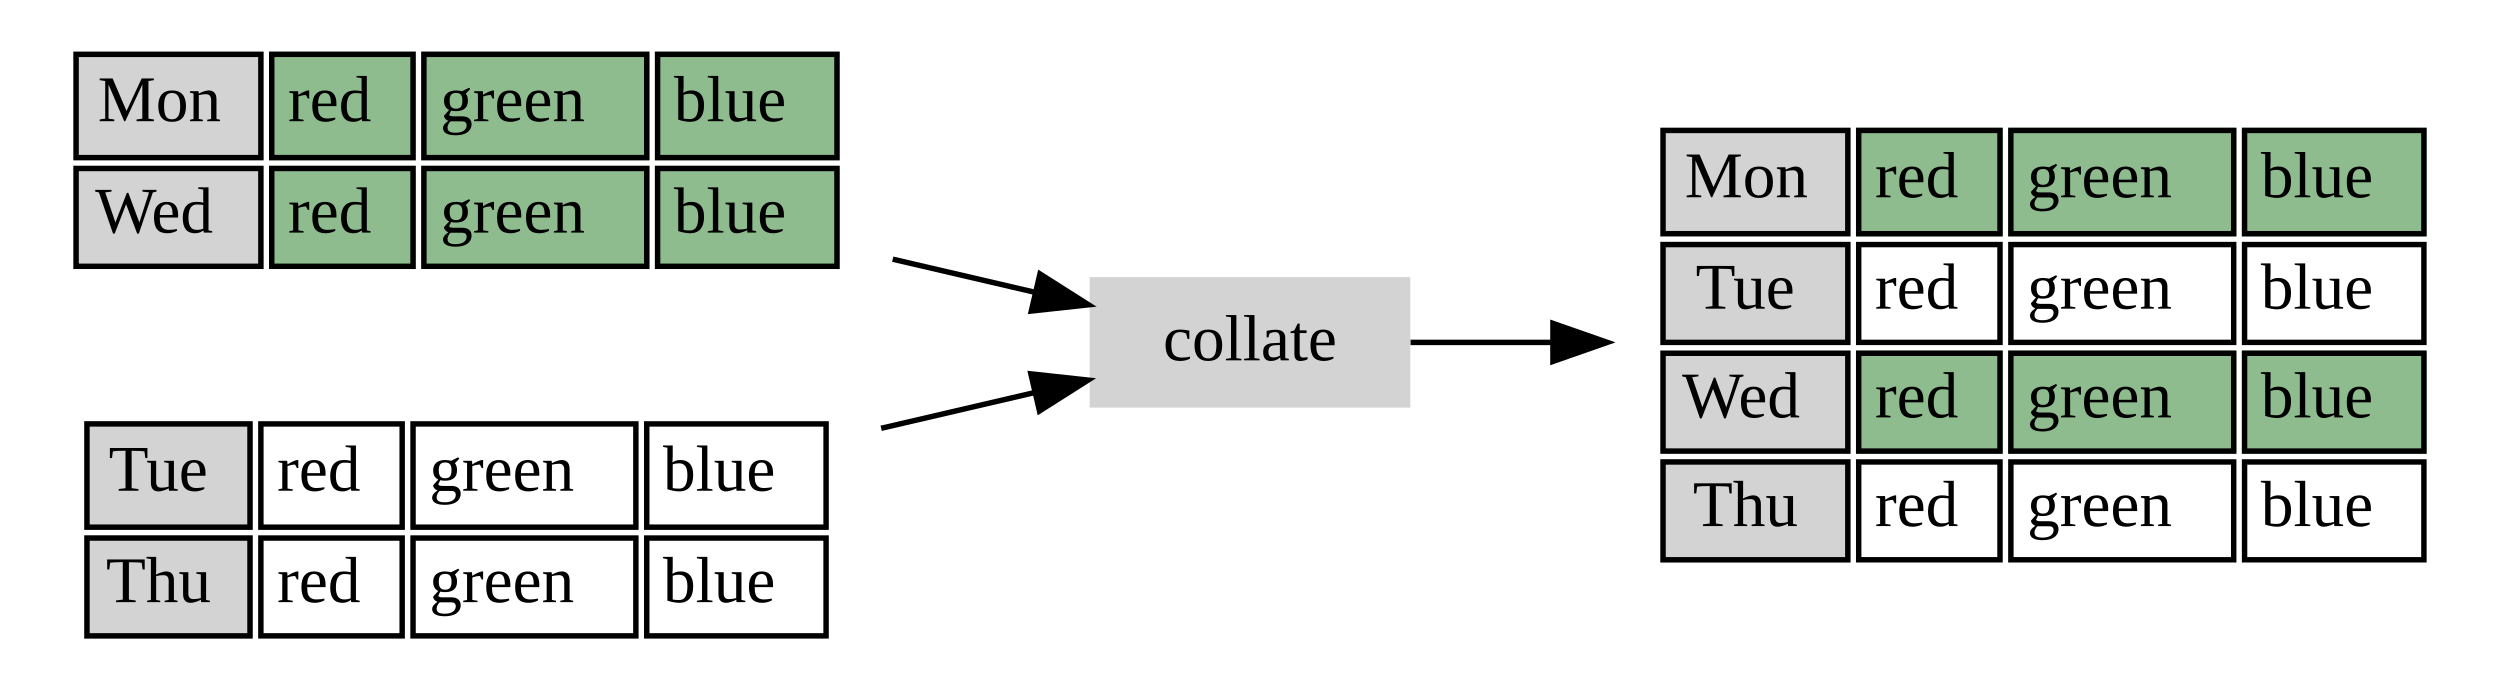
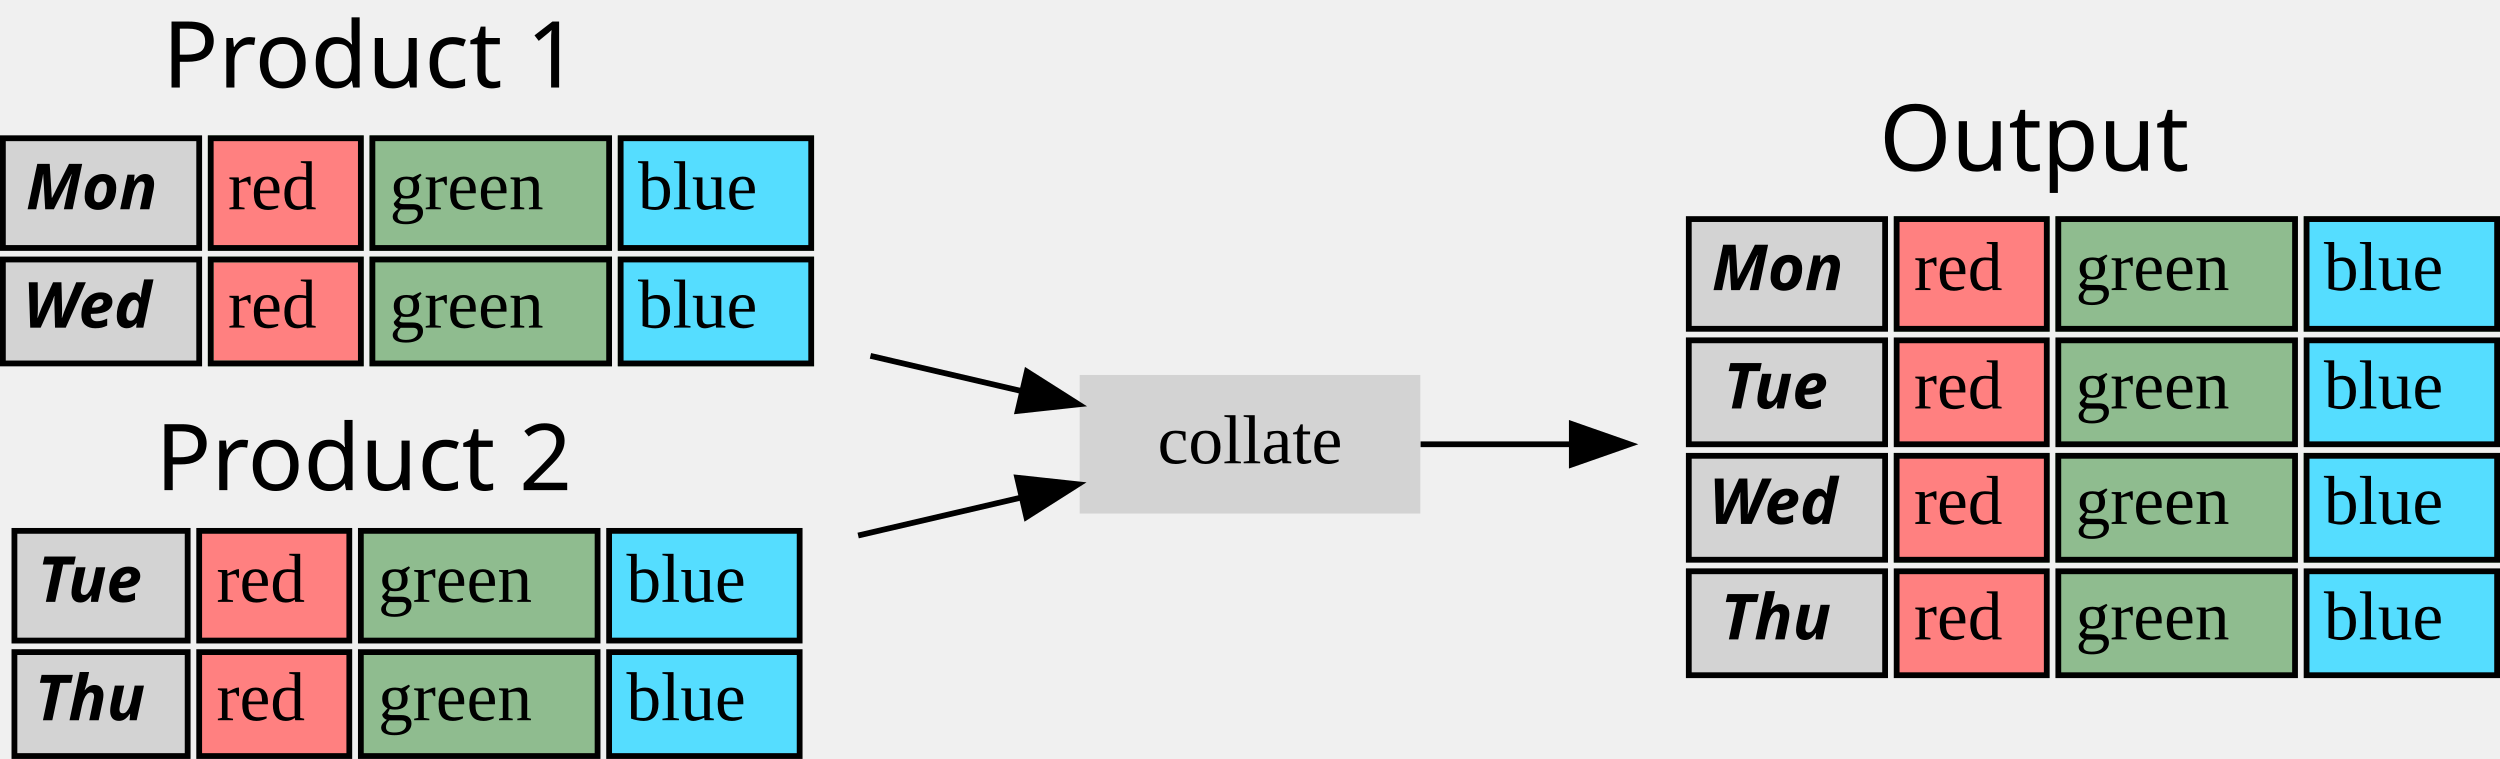
- <svg xmlns="http://www.w3.org/2000/svg" width="460pt" height="126pt" viewBox="0.00 0.00 460.00 126.00">
-   <g id="graph1" class="graph" transform="scale(1 1) rotate(0) translate(4 122)">
-     <polygon fill="white" stroke="white" points="-4,5 -4,-122 457,-122 457,5 -4,5" />
-     <g id="node1" class="node">
-       <polygon fill="lightgray" stroke="lightgray" points="10,-93 10,-112 44,-112 44,-93 10,-93" />
-       <polygon fill="none" stroke="black" points="10,-93 10,-112 44,-112 44,-93 10,-93" />
-       <text text-anchor="start" x="14" y="-99.7" font-family="Bookman; Helvetica" font-size="12.00">Mon</text>
-       <polygon fill="darkseagreen" stroke="darkseagreen" points="46,-93 46,-112 72,-112 72,-93 46,-93" />
-       <polygon fill="none" stroke="black" points="46,-93 46,-112 72,-112 72,-93 46,-93" />
-       <text text-anchor="start" x="49" y="-99.7" font-family="Bookman; Helvetica" font-size="12.00">red</text>
-       <polygon fill="darkseagreen" stroke="darkseagreen" points="74,-93 74,-112 115,-112 115,-93 74,-93" />
-       <polygon fill="none" stroke="black" points="74,-93 74,-112 115,-112 115,-93 74,-93" />
-       <text text-anchor="start" x="77" y="-99.7" font-family="Bookman; Helvetica" font-size="12.00">green</text>
-       <polygon fill="darkseagreen" stroke="darkseagreen" points="117,-93 117,-112 150,-112 150,-93 117,-93" />
-       <polygon fill="none" stroke="black" points="117,-93 117,-112 150,-112 150,-93 117,-93" />
-       <text text-anchor="start" x="120" y="-99.7" font-family="Bookman; Helvetica" font-size="12.00">blue</text>
-       <polygon fill="lightgray" stroke="lightgray" points="10,-73 10,-91 44,-91 44,-73 10,-73" />
-       <polygon fill="none" stroke="black" points="10,-73 10,-91 44,-91 44,-73 10,-73" />
-       <text text-anchor="start" x="13.5" y="-79.2" font-family="Bookman; Helvetica" font-size="12.00">Wed</text>
-       <polygon fill="darkseagreen" stroke="darkseagreen" points="46,-73 46,-91 72,-91 72,-73 46,-73" />
-       <polygon fill="none" stroke="black" points="46,-73 46,-91 72,-91 72,-73 46,-73" />
-       <text text-anchor="start" x="49" y="-79.2" font-family="Bookman; Helvetica" font-size="12.00">red</text>
-       <polygon fill="darkseagreen" stroke="darkseagreen" points="74,-73 74,-91 115,-91 115,-73 74,-73" />
-       <polygon fill="none" stroke="black" points="74,-73 74,-91 115,-91 115,-73 74,-73" />
-       <text text-anchor="start" x="77" y="-79.2" font-family="Bookman; Helvetica" font-size="12.00">green</text>
-       <polygon fill="darkseagreen" stroke="darkseagreen" points="117,-73 117,-91 150,-91 150,-73 117,-73" />
-       <polygon fill="none" stroke="black" points="117,-73 117,-91 150,-91 150,-73 117,-73" />
-       <text text-anchor="start" x="120" y="-79.2" font-family="Bookman; Helvetica" font-size="12.00">blue</text>
-     </g>
-     <g id="node3" class="node">
-       <polygon fill="lightgray" stroke="lightgray" points="255,-70.5 197,-70.5 197,-47.5 255,-47.5 255,-70.5" />
-       <text text-anchor="middle" x="226" y="-55.7" font-family="Bookman; Helvetica" font-size="12.00">collate</text>
-     </g>
-     <g id="edge2" class="edge">
-       <path fill="none" stroke="black" d="M160.261,-74.309C169.299,-72.204 178.188,-70.134 186.365,-68.23" />
-       <polygon fill="black" stroke="black" points="187.354,-71.594 196.299,-65.917 185.766,-64.776 187.354,-71.594" />
-     </g>
-     <g id="node2" class="node">
-       <polygon fill="lightgray" stroke="lightgray" points="12,-25 12,-44 42,-44 42,-25 12,-25" />
-       <polygon fill="none" stroke="black" points="12,-25 12,-44 42,-44 42,-25 12,-25" />
-       <text text-anchor="start" x="16" y="-31.7" font-family="Bookman; Helvetica" font-size="12.00">Tue</text>
-       <polygon fill="none" stroke="black" points="44,-25 44,-44 70,-44 70,-25 44,-25" />
-       <text text-anchor="start" x="47" y="-31.7" font-family="Bookman; Helvetica" font-size="12.00">red</text>
-       <polygon fill="none" stroke="black" points="72,-25 72,-44 113,-44 113,-25 72,-25" />
-       <text text-anchor="start" x="75" y="-31.7" font-family="Bookman; Helvetica" font-size="12.00">green</text>
-       <polygon fill="none" stroke="black" points="115,-25 115,-44 148,-44 148,-25 115,-25" />
-       <text text-anchor="start" x="118" y="-31.7" font-family="Bookman; Helvetica" font-size="12.00">blue</text>
-       <polygon fill="lightgray" stroke="lightgray" points="12,-5 12,-23 42,-23 42,-5 12,-5" />
-       <polygon fill="none" stroke="black" points="12,-5 12,-23 42,-23 42,-5 12,-5" />
-       <text text-anchor="start" x="15.5" y="-11.2" font-family="Bookman; Helvetica" font-size="12.00">Thu</text>
-       <polygon fill="none" stroke="black" points="44,-5 44,-23 70,-23 70,-5 44,-5" />
-       <text text-anchor="start" x="47" y="-11.2" font-family="Bookman; Helvetica" font-size="12.00">red</text>
-       <polygon fill="none" stroke="black" points="72,-5 72,-23 113,-23 113,-5 72,-5" />
-       <text text-anchor="start" x="75" y="-11.2" font-family="Bookman; Helvetica" font-size="12.00">green</text>
-       <polygon fill="none" stroke="black" points="115,-5 115,-23 148,-23 148,-5 115,-5" />
-       <text text-anchor="start" x="118" y="-11.2" font-family="Bookman; Helvetica" font-size="12.00">blue</text>
-     </g>
-     <g id="edge4" class="edge">
-       <path fill="none" stroke="black" d="M158.129,-43.194C167.875,-45.464 177.498,-47.705 186.3,-49.755" />
-       <polygon fill="black" stroke="black" points="185.679,-53.204 196.213,-52.063 187.267,-46.386 185.679,-53.204" />
-     </g>
-     <g id="node6" class="node">
-       <polygon fill="lightgray" stroke="lightgray" points="302,-79 302,-98 336,-98 336,-79 302,-79" />
-       <polygon fill="none" stroke="black" points="302,-79 302,-98 336,-98 336,-79 302,-79" />
-       <text text-anchor="start" x="306" y="-85.7" font-family="Bookman; Helvetica" font-size="12.00">Mon</text>
-       <polygon fill="darkseagreen" stroke="darkseagreen" points="338,-79 338,-98 364,-98 364,-79 338,-79" />
-       <polygon fill="none" stroke="black" points="338,-79 338,-98 364,-98 364,-79 338,-79" />
-       <text text-anchor="start" x="341" y="-85.7" font-family="Bookman; Helvetica" font-size="12.00">red</text>
-       <polygon fill="darkseagreen" stroke="darkseagreen" points="366,-79 366,-98 407,-98 407,-79 366,-79" />
-       <polygon fill="none" stroke="black" points="366,-79 366,-98 407,-98 407,-79 366,-79" />
-       <text text-anchor="start" x="369" y="-85.7" font-family="Bookman; Helvetica" font-size="12.00">green</text>
-       <polygon fill="darkseagreen" stroke="darkseagreen" points="409,-79 409,-98 442,-98 442,-79 409,-79" />
-       <polygon fill="none" stroke="black" points="409,-79 409,-98 442,-98 442,-79 409,-79" />
-       <text text-anchor="start" x="412" y="-85.7" font-family="Bookman; Helvetica" font-size="12.00">blue</text>
-       <polygon fill="lightgray" stroke="lightgray" points="302,-59 302,-77 336,-77 336,-59 302,-59" />
-       <polygon fill="none" stroke="black" points="302,-59 302,-77 336,-77 336,-59 302,-59" />
-       <text text-anchor="start" x="308" y="-65.2" font-family="Bookman; Helvetica" font-size="12.00">Tue</text>
-       <polygon fill="none" stroke="black" points="338,-59 338,-77 364,-77 364,-59 338,-59" />
-       <text text-anchor="start" x="341" y="-65.2" font-family="Bookman; Helvetica" font-size="12.00">red</text>
-       <polygon fill="none" stroke="black" points="366,-59 366,-77 407,-77 407,-59 366,-59" />
-       <text text-anchor="start" x="369" y="-65.2" font-family="Bookman; Helvetica" font-size="12.00">green</text>
-       <polygon fill="none" stroke="black" points="409,-59 409,-77 442,-77 442,-59 409,-59" />
-       <text text-anchor="start" x="412" y="-65.2" font-family="Bookman; Helvetica" font-size="12.00">blue</text>
-       <polygon fill="lightgray" stroke="lightgray" points="302,-39 302,-57 336,-57 336,-39 302,-39" />
-       <polygon fill="none" stroke="black" points="302,-39 302,-57 336,-57 336,-39 302,-39" />
-       <text text-anchor="start" x="305.5" y="-45.2" font-family="Bookman; Helvetica" font-size="12.00">Wed</text>
-       <polygon fill="darkseagreen" stroke="darkseagreen" points="338,-39 338,-57 364,-57 364,-39 338,-39" />
-       <polygon fill="none" stroke="black" points="338,-39 338,-57 364,-57 364,-39 338,-39" />
-       <text text-anchor="start" x="341" y="-45.2" font-family="Bookman; Helvetica" font-size="12.00">red</text>
-       <polygon fill="darkseagreen" stroke="darkseagreen" points="366,-39 366,-57 407,-57 407,-39 366,-39" />
-       <polygon fill="none" stroke="black" points="366,-39 366,-57 407,-57 407,-39 366,-39" />
-       <text text-anchor="start" x="369" y="-45.2" font-family="Bookman; Helvetica" font-size="12.00">green</text>
-       <polygon fill="darkseagreen" stroke="darkseagreen" points="409,-39 409,-57 442,-57 442,-39 409,-39" />
-       <polygon fill="none" stroke="black" points="409,-39 409,-57 442,-57 442,-39 409,-39" />
-       <text text-anchor="start" x="412" y="-45.2" font-family="Bookman; Helvetica" font-size="12.00">blue</text>
-       <polygon fill="lightgray" stroke="lightgray" points="302,-19 302,-37 336,-37 336,-19 302,-19" />
-       <polygon fill="none" stroke="black" points="302,-19 302,-37 336,-37 336,-19 302,-19" />
-       <text text-anchor="start" x="307.5" y="-25.2" font-family="Bookman; Helvetica" font-size="12.00">Thu</text>
-       <polygon fill="none" stroke="black" points="338,-19 338,-37 364,-37 364,-19 338,-19" />
-       <text text-anchor="start" x="341" y="-25.2" font-family="Bookman; Helvetica" font-size="12.00">red</text>
-       <polygon fill="none" stroke="black" points="366,-19 366,-37 407,-37 407,-19 366,-19" />
-       <text text-anchor="start" x="369" y="-25.2" font-family="Bookman; Helvetica" font-size="12.00">green</text>
-       <polygon fill="none" stroke="black" points="409,-19 409,-37 442,-37 442,-19 409,-19" />
-       <text text-anchor="start" x="412" y="-25.2" font-family="Bookman; Helvetica" font-size="12.00">blue</text>
-     </g>
-     <g id="edge6" class="edge">
-       <path fill="none" stroke="black" d="M255.545,-59C263.378,-59 272.259,-59 281.541,-59" />
-       <polygon fill="black" stroke="black" points="281.739,-62.5 291.739,-59 281.739,-55.5 281.739,-62.5" />
-     </g>
+ <svg xmlns="http://www.w3.org/2000/svg" id="svg220" version="1.1" viewBox="0 0 433 131.446" height="131.446pt" width="433pt">
+   <defs id="defs224" />
+   <g transform="translate(-13.5,13.94613)" id="g1798">
+     <polygon fill="lightgray" stroke="lightgray" points="44,-112 44,-93 10,-93 10,-112 " id="polygon16" transform="translate(4,122)" />
+     <polygon fill="none" stroke="black" points="44,-112 44,-93 10,-93 10,-112 " id="polygon18" transform="translate(4,122)" />
+     <text text-anchor="start" x="18" y="22.3" font-family="Bookman; Helvetica" font-size="12.00" id="text20" style="font-style:italic;font-variant:normal;font-weight:bold;font-stretch:normal;font-size:11px;font-family:'Bookman; Helvetica';-inkscape-font-specification:'Bookman; Helvetica Bold Italic';font-variant-ligatures:normal;font-variant-caps:normal;font-variant-numeric:normal;font-variant-east-asian:normal">Mon</text>
+     <polygon fill="darkseagreen" stroke="darkseagreen" points="72,-112 72,-93 46,-93 46,-112 " id="polygon22" transform="translate(4,122)" />
+     <polygon fill="none" stroke="black" points="72,-112 72,-93 46,-93 46,-112 " id="polygon24" transform="translate(4,122)" style="fill:#ff8080" />
+     <text text-anchor="start" x="53" y="22.3" font-family="Bookman; Helvetica" font-size="12.00" id="text26">red</text>
+     <polygon fill="darkseagreen" stroke="darkseagreen" points="115,-112 115,-93 74,-93 74,-112 " id="polygon28" transform="translate(4,122)" />
+     <polygon fill="none" stroke="black" points="115,-112 115,-93 74,-93 74,-112 " id="polygon30" transform="translate(4,122)" />
+     <text text-anchor="start" x="81" y="22.3" font-family="Bookman; Helvetica" font-size="12.00" id="text32">green</text>
+     <polygon fill="darkseagreen" stroke="darkseagreen" points="150,-112 150,-93 117,-93 117,-112 " id="polygon34" transform="translate(4,122)" />
+     <polygon fill="none" stroke="black" points="150,-112 150,-93 117,-93 117,-112 " id="polygon36" transform="translate(4,122)" style="fill:#55ddff" />
+     <text text-anchor="start" x="124" y="22.3" font-family="Bookman; Helvetica" font-size="12.00" id="text38">blue</text>
+     <polygon fill="lightgray" stroke="lightgray" points="44,-91 44,-73 10,-73 10,-91 " id="polygon40" transform="translate(4,122)" />
+     <polygon fill="none" stroke="black" points="44,-91 44,-73 10,-73 10,-91 " id="polygon42" transform="translate(4,122)" />
+     <text text-anchor="start" x="17.5" y="42.8" font-family="Bookman; Helvetica" font-size="12.00" id="text44" style="font-style:italic;font-variant:normal;font-weight:bold;font-stretch:normal;font-size:11px;font-family:'Bookman; Helvetica';-inkscape-font-specification:'Bookman; Helvetica Bold Italic';font-variant-ligatures:normal;font-variant-caps:normal;font-variant-numeric:normal;font-variant-east-asian:normal">Wed</text>
+     <polygon fill="darkseagreen" stroke="darkseagreen" points="72,-91 72,-73 46,-73 46,-91 " id="polygon46" transform="translate(4,122)" style="fill:#ff8080" />
+     <polygon fill="none" stroke="black" points="72,-91 72,-73 46,-73 46,-91 " id="polygon48" transform="translate(4,122)" />
+     <text text-anchor="start" x="53" y="42.8" font-family="Bookman; Helvetica" font-size="12.00" id="text50">red</text>
+     <polygon fill="darkseagreen" stroke="darkseagreen" points="115,-91 115,-73 74,-73 74,-91 " id="polygon52" transform="translate(4,122)" />
+     <polygon fill="none" stroke="black" points="115,-91 115,-73 74,-73 74,-91 " id="polygon54" transform="translate(4,122)" style="opacity:1;fill:#8fbc8f;fill-opacity:1;stroke-width:1;stroke-miterlimit:4;stroke-dasharray:none" />
+     <text text-anchor="start" x="81" y="42.8" font-family="Bookman; Helvetica" font-size="12.00" id="text56">green</text>
+     <polygon fill="darkseagreen" stroke="darkseagreen" points="150,-91 150,-73 117,-73 117,-91 " id="polygon58" transform="translate(4,122)" />
+     <polygon fill="none" stroke="black" points="150,-91 150,-73 117,-73 117,-91 " id="polygon60" transform="translate(4,122)" style="fill:#55ddff" />
+     <text text-anchor="start" x="124" y="42.8" font-family="Bookman; Helvetica" font-size="12.00" id="text62">blue</text>
  </g>
+   <g transform="translate(-9.5,135.9461)" id="node3" class="node">
+     <polygon fill="lightgray" stroke="lightgray" points="255,-70.5 197,-70.5 197,-47.5 255,-47.5 " id="polygon67" />
+     <text text-anchor="middle" x="226" y="-55.7" font-family="Bookman; Helvetica" font-size="12.00" id="text69">collate</text>
+   </g>
+   <g transform="translate(-9.5,135.9461)" id="edge2" class="edge">
+     <path fill="none" stroke="black" d="m 160.261,-74.309 c 9.038,2.105 17.927,4.175 26.104,6.079" id="path74" />
+     <polygon fill="black" stroke="black" points="185.766,-64.776 187.354,-71.594 196.299,-65.917 " id="polygon76" />
+   </g>
+   <g transform="translate(-13.5,13.94613)" id="g1772">
+     <polygon fill="lightgray" stroke="lightgray" points="42,-44 42,-25 12,-25 12,-44 " id="polygon81" transform="translate(4,122)" />
+     <polygon fill="none" stroke="black" points="42,-44 42,-25 12,-25 12,-44 " id="polygon83" transform="translate(4,122)" />
+     <text text-anchor="start" x="20" y="90.3" font-family="Bookman; Helvetica" font-size="12.00" id="text85" style="font-style:italic;font-variant:normal;font-weight:bold;font-stretch:normal;font-size:11px;font-family:'Bookman; Helvetica';-inkscape-font-specification:'Bookman; Helvetica Bold Italic';font-variant-ligatures:normal;font-variant-caps:normal;font-variant-numeric:normal;font-variant-east-asian:normal">Tue</text>
+     <polygon fill="none" stroke="black" points="70,-44 70,-25 44,-25 44,-44 " id="polygon87" transform="translate(4,122)" style="fill:#ff8080;fill-opacity:1" />
+     <text text-anchor="start" x="51" y="90.3" font-family="Bookman; Helvetica" font-size="12.00" id="text89">red</text>
+     <polygon fill="none" stroke="black" points="113,-44 113,-25 72,-25 72,-44 " id="polygon91" transform="translate(4,122)" style="fill:#8fbc8f;fill-opacity:1" />
+     <text text-anchor="start" x="79" y="90.3" font-family="Bookman; Helvetica" font-size="12.00" id="text93">green</text>
+     <polygon fill="none" stroke="black" points="148,-44 148,-25 115,-25 115,-44 " id="polygon95" transform="translate(4,122)" style="fill:#55ddff" />
+     <text text-anchor="start" x="122" y="90.3" font-family="Bookman; Helvetica" font-size="12.00" id="text97">blue</text>
+     <polygon fill="lightgray" stroke="lightgray" points="42,-23 42,-5 12,-5 12,-23 " id="polygon99" transform="translate(4,122)" />
+     <polygon fill="none" stroke="black" points="42,-23 42,-5 12,-5 12,-23 " id="polygon101" transform="translate(4,122)" />
+     <text text-anchor="start" x="19.5" y="110.8" font-family="Bookman; Helvetica" font-size="12.00" id="text103" style="font-style:italic;font-variant:normal;font-weight:bold;font-stretch:normal;font-size:11px;font-family:'Bookman; Helvetica';-inkscape-font-specification:'Bookman; Helvetica Bold Italic';font-variant-ligatures:normal;font-variant-caps:normal;font-variant-numeric:normal;font-variant-east-asian:normal">Thu</text>
+     <polygon fill="none" stroke="black" points="70,-23 70,-5 44,-5 44,-23 " id="polygon105" transform="translate(4,122)" style="fill:#ff8080;fill-opacity:1" />
+     <text text-anchor="start" x="51" y="110.8" font-family="Bookman; Helvetica" font-size="12.00" id="text107">red</text>
+     <polygon fill="none" stroke="black" points="113,-23 113,-5 72,-5 72,-23 " id="polygon109" transform="translate(4,122)" style="fill:#8fbc8f;fill-opacity:1" />
+     <text text-anchor="start" x="79" y="110.8" font-family="Bookman; Helvetica" font-size="12.00" id="text111">green</text>
+     <polygon fill="none" stroke="black" points="148,-23 148,-5 115,-5 115,-23 " id="polygon113" transform="translate(4,122)" style="fill:#55ddff" />
+     <text text-anchor="start" x="122" y="110.8" font-family="Bookman; Helvetica" font-size="12.00" id="text115">blue</text>
+   </g>
+   <g transform="translate(-9.5,135.9461)" id="edge4" class="edge">
+     <path fill="none" stroke="black" d="m 158.129,-43.194 c 9.746,-2.27 19.369,-4.511 28.171,-6.56" id="path120" />
+     <polygon fill="black" stroke="black" points="187.267,-46.386 185.679,-53.204 196.213,-52.063 " id="polygon122" />
+   </g>
+   <g transform="translate(-13.5,13.94613)" id="g1752">
+     <polygon fill="lightgray" stroke="lightgray" points="336,-98 336,-79 302,-79 302,-98 " id="polygon127" transform="translate(4,122)" />
+     <polygon fill="none" stroke="black" points="336,-98 336,-79 302,-79 302,-98 " id="polygon129" transform="translate(4,122)" />
+     <text text-anchor="start" x="310" y="36.3" font-family="Bookman; Helvetica" font-size="12.00" id="text131" style="font-style:italic;font-variant:normal;font-weight:bold;font-stretch:normal;font-size:11px;font-family:'Bookman; Helvetica';-inkscape-font-specification:'Bookman; Helvetica Bold Italic';font-variant-ligatures:normal;font-variant-caps:normal;font-variant-numeric:normal;font-variant-east-asian:normal">Mon</text>
+     <polygon fill="darkseagreen" stroke="darkseagreen" points="364,-98 364,-79 338,-79 338,-98 " id="polygon133" transform="translate(4,122)" />
+     <polygon fill="none" stroke="black" points="364,-98 364,-79 338,-79 338,-98 " id="polygon135" transform="translate(4,122)" style="fill:#ff8080" />
+     <text text-anchor="start" x="345" y="36.3" font-family="Bookman; Helvetica" font-size="12.00" id="text137">red</text>
+     <polygon fill="darkseagreen" stroke="darkseagreen" points="407,-98 407,-79 366,-79 366,-98 " id="polygon139" transform="translate(4,122)" />
+     <polygon fill="none" stroke="black" points="407,-98 407,-79 366,-79 366,-98 " id="polygon141" transform="translate(4,122)" />
+     <text text-anchor="start" x="373" y="36.3" font-family="Bookman; Helvetica" font-size="12.00" id="text143">green</text>
+     <polygon fill="darkseagreen" stroke="darkseagreen" points="442,-98 442,-79 409,-79 409,-98 " id="polygon145" transform="translate(4,122)" />
+     <polygon fill="none" stroke="black" points="442,-98 442,-79 409,-79 409,-98 " id="polygon147" transform="translate(4,122)" style="fill:#55ddff" />
+     <text text-anchor="start" x="416" y="36.3" font-family="Bookman; Helvetica" font-size="12.00" id="text149">blue</text>
+     <polygon fill="lightgray" stroke="lightgray" points="336,-77 336,-59 302,-59 302,-77 " id="polygon151" transform="translate(4,122)" />
+     <polygon fill="none" stroke="black" points="336,-77 336,-59 302,-59 302,-77 " id="polygon153" transform="translate(4,122)" />
+     <text text-anchor="start" x="312" y="56.8" font-family="Bookman; Helvetica" font-size="12.00" id="text155" style="font-style:italic;font-variant:normal;font-weight:bold;font-stretch:normal;font-size:11px;font-family:'Bookman; Helvetica';-inkscape-font-specification:'Bookman; Helvetica Bold Italic';font-variant-ligatures:normal;font-variant-caps:normal;font-variant-numeric:normal;font-variant-east-asian:normal">Tue</text>
+     <polygon fill="none" stroke="black" points="364,-77 364,-59 338,-59 338,-77 " id="polygon157" transform="translate(4,122)" style="fill:#ff8080;fill-opacity:1" />
+     <text text-anchor="start" x="345" y="56.8" font-family="Bookman; Helvetica" font-size="12.00" id="text159">red</text>
+     <polygon fill="none" stroke="black" points="407,-77 407,-59 366,-59 366,-77 " id="polygon161" transform="translate(4,122)" style="fill:#8fbc8f;fill-opacity:1" />
+     <text text-anchor="start" x="373" y="56.8" font-family="Bookman; Helvetica" font-size="12.00" id="text163">green</text>
+     <polygon fill="none" stroke="black" points="442,-77 442,-59 409,-59 409,-77 " id="polygon165" transform="translate(4,122)" style="fill:#55ddff" />
+     <text text-anchor="start" x="416" y="56.8" font-family="Bookman; Helvetica" font-size="12.00" id="text167">blue</text>
+     <polygon fill="lightgray" stroke="lightgray" points="336,-57 336,-39 302,-39 302,-57 " id="polygon169" transform="translate(4,122)" />
+     <polygon fill="none" stroke="black" points="336,-57 336,-39 302,-39 302,-57 " id="polygon171" transform="translate(4,122)" />
+     <text text-anchor="start" x="309.5" y="76.8" font-family="Bookman; Helvetica" font-size="12.00" id="text173" style="font-style:italic;font-variant:normal;font-weight:bold;font-stretch:normal;font-size:11px;font-family:'Bookman; Helvetica';-inkscape-font-specification:'Bookman; Helvetica Bold Italic';font-variant-ligatures:normal;font-variant-caps:normal;font-variant-numeric:normal;font-variant-east-asian:normal">Wed</text>
+     <polygon fill="darkseagreen" stroke="darkseagreen" points="364,-57 364,-39 338,-39 338,-57 " id="polygon175" transform="translate(4,122)" />
+     <polygon fill="none" stroke="black" points="364,-57 364,-39 338,-39 338,-57 " id="polygon177" transform="translate(4,122)" style="fill:#ff8080" />
+     <text text-anchor="start" x="345" y="76.8" font-family="Bookman; Helvetica" font-size="12.00" id="text179">red</text>
+     <polygon fill="darkseagreen" stroke="darkseagreen" points="407,-57 407,-39 366,-39 366,-57 " id="polygon181" transform="translate(4,122)" />
+     <polygon fill="none" stroke="black" points="407,-57 407,-39 366,-39 366,-57 " id="polygon183" transform="translate(4,122)" />
+     <text text-anchor="start" x="373" y="76.8" font-family="Bookman; Helvetica" font-size="12.00" id="text185">green</text>
+     <polygon fill="darkseagreen" stroke="darkseagreen" points="442,-57 442,-39 409,-39 409,-57 " id="polygon187" transform="translate(4,122)" />
+     <polygon fill="none" stroke="black" points="442,-57 442,-39 409,-39 409,-57 " id="polygon189" transform="translate(4,122)" style="fill:#55ddff" />
+     <text text-anchor="start" x="416" y="76.8" font-family="Bookman; Helvetica" font-size="12.00" id="text191">blue</text>
+     <polygon fill="lightgray" stroke="lightgray" points="336,-37 336,-19 302,-19 302,-37 " id="polygon193" transform="translate(4,122)" />
+     <polygon fill="none" stroke="black" points="336,-37 336,-19 302,-19 302,-37 " id="polygon195" transform="translate(4,122)" />
+     <text text-anchor="start" x="311.5" y="96.8" font-family="Bookman; Helvetica" font-size="12.00" id="text197" style="font-style:italic;font-variant:normal;font-weight:bold;font-stretch:normal;font-size:11px;font-family:'Bookman; Helvetica';-inkscape-font-specification:'Bookman; Helvetica Bold Italic';font-variant-ligatures:normal;font-variant-caps:normal;font-variant-numeric:normal;font-variant-east-asian:normal">Thu</text>
+     <polygon fill="none" stroke="black" points="364,-37 364,-19 338,-19 338,-37 " id="polygon199" transform="translate(4,122)" style="fill:#ff8080;fill-opacity:1" />
+     <text text-anchor="start" x="345" y="96.8" font-family="Bookman; Helvetica" font-size="12.00" id="text201">red</text>
+     <polygon fill="none" stroke="black" points="407,-37 407,-19 366,-19 366,-37 " id="polygon203" transform="translate(4,122)" style="fill:#8fbc8f;fill-opacity:1" />
+     <text text-anchor="start" x="373" y="96.8" font-family="Bookman; Helvetica" font-size="12.00" id="text205">green</text>
+     <polygon fill="none" stroke="black" points="442,-37 442,-19 409,-19 409,-37 " id="polygon207" transform="translate(4,122)" style="fill:#55ddff" />
+     <text text-anchor="start" x="416" y="96.8" font-family="Bookman; Helvetica" font-size="12.00" id="text209">blue</text>
+   </g>
+   <g transform="translate(-9.5,135.9461)" id="edge6" class="edge">
+     <path fill="none" stroke="black" d="m 255.545,-59 c 7.833,0 16.714,0 25.996,0" id="path214" />
+     <polygon fill="black" stroke="black" points="281.739,-55.5 281.739,-62.5 291.739,-59 " id="polygon216" />
+   </g>
+   <text id="text845" y="15.156" x="28.161" style="font-style:normal;font-variant:normal;font-weight:normal;font-stretch:normal;font-size:16px;line-height:1.25;font-family:sans-serif;-inkscape-font-specification:'sans-serif Normal';font-variant-ligatures:normal;font-variant-caps:normal;font-variant-numeric:normal;font-variant-east-asian:normal;fill:#000000;fill-opacity:1;stroke:none;stroke-width:0.75" xml:space="preserve">
+     <tspan style="font-style:normal;font-variant:normal;font-weight:normal;font-stretch:normal;font-size:16px;font-family:sans-serif;-inkscape-font-specification:'sans-serif Normal';font-variant-ligatures:normal;font-variant-caps:normal;font-variant-numeric:normal;font-variant-east-asian:normal;stroke-width:0.75" y="15.156" x="28.161" id="tspan843">Product 1</tspan>
+   </text>
+   <text id="text849" y="84.894" x="26.934" style="font-style:normal;font-variant:normal;font-weight:normal;font-stretch:normal;font-size:16px;line-height:1.25;font-family:sans-serif;-inkscape-font-specification:'sans-serif Normal';font-variant-ligatures:normal;font-variant-caps:normal;font-variant-numeric:normal;font-variant-east-asian:normal;fill:#000000;fill-opacity:1;stroke:none;stroke-width:0.75" xml:space="preserve">
+     <tspan style="font-style:normal;font-variant:normal;font-weight:normal;font-stretch:normal;font-size:16px;font-family:sans-serif;-inkscape-font-specification:'sans-serif Normal';font-variant-ligatures:normal;font-variant-caps:normal;font-variant-numeric:normal;font-variant-east-asian:normal;stroke-width:0.75" y="84.894" x="26.934" id="tspan847">Product 2</tspan>
+   </text>
+   <text xml:space="preserve" style="font-style:normal;font-variant:normal;font-weight:normal;font-stretch:normal;font-size:16px;line-height:1.25;font-family:sans-serif;-inkscape-font-specification:'sans-serif Normal';font-variant-ligatures:normal;font-variant-caps:normal;font-variant-numeric:normal;font-variant-east-asian:normal;fill:#000000;fill-opacity:1;stroke:none;stroke-width:0.75" x="325.495" y="29.569" id="text845-0">
+     <tspan id="tspan843-3" x="325.495" y="29.569" style="font-style:normal;font-variant:normal;font-weight:normal;font-stretch:normal;font-size:16px;font-family:sans-serif;-inkscape-font-specification:'sans-serif Normal';font-variant-ligatures:normal;font-variant-caps:normal;font-variant-numeric:normal;font-variant-east-asian:normal;stroke-width:0.75">Output</tspan>
+   </text>
</svg>
